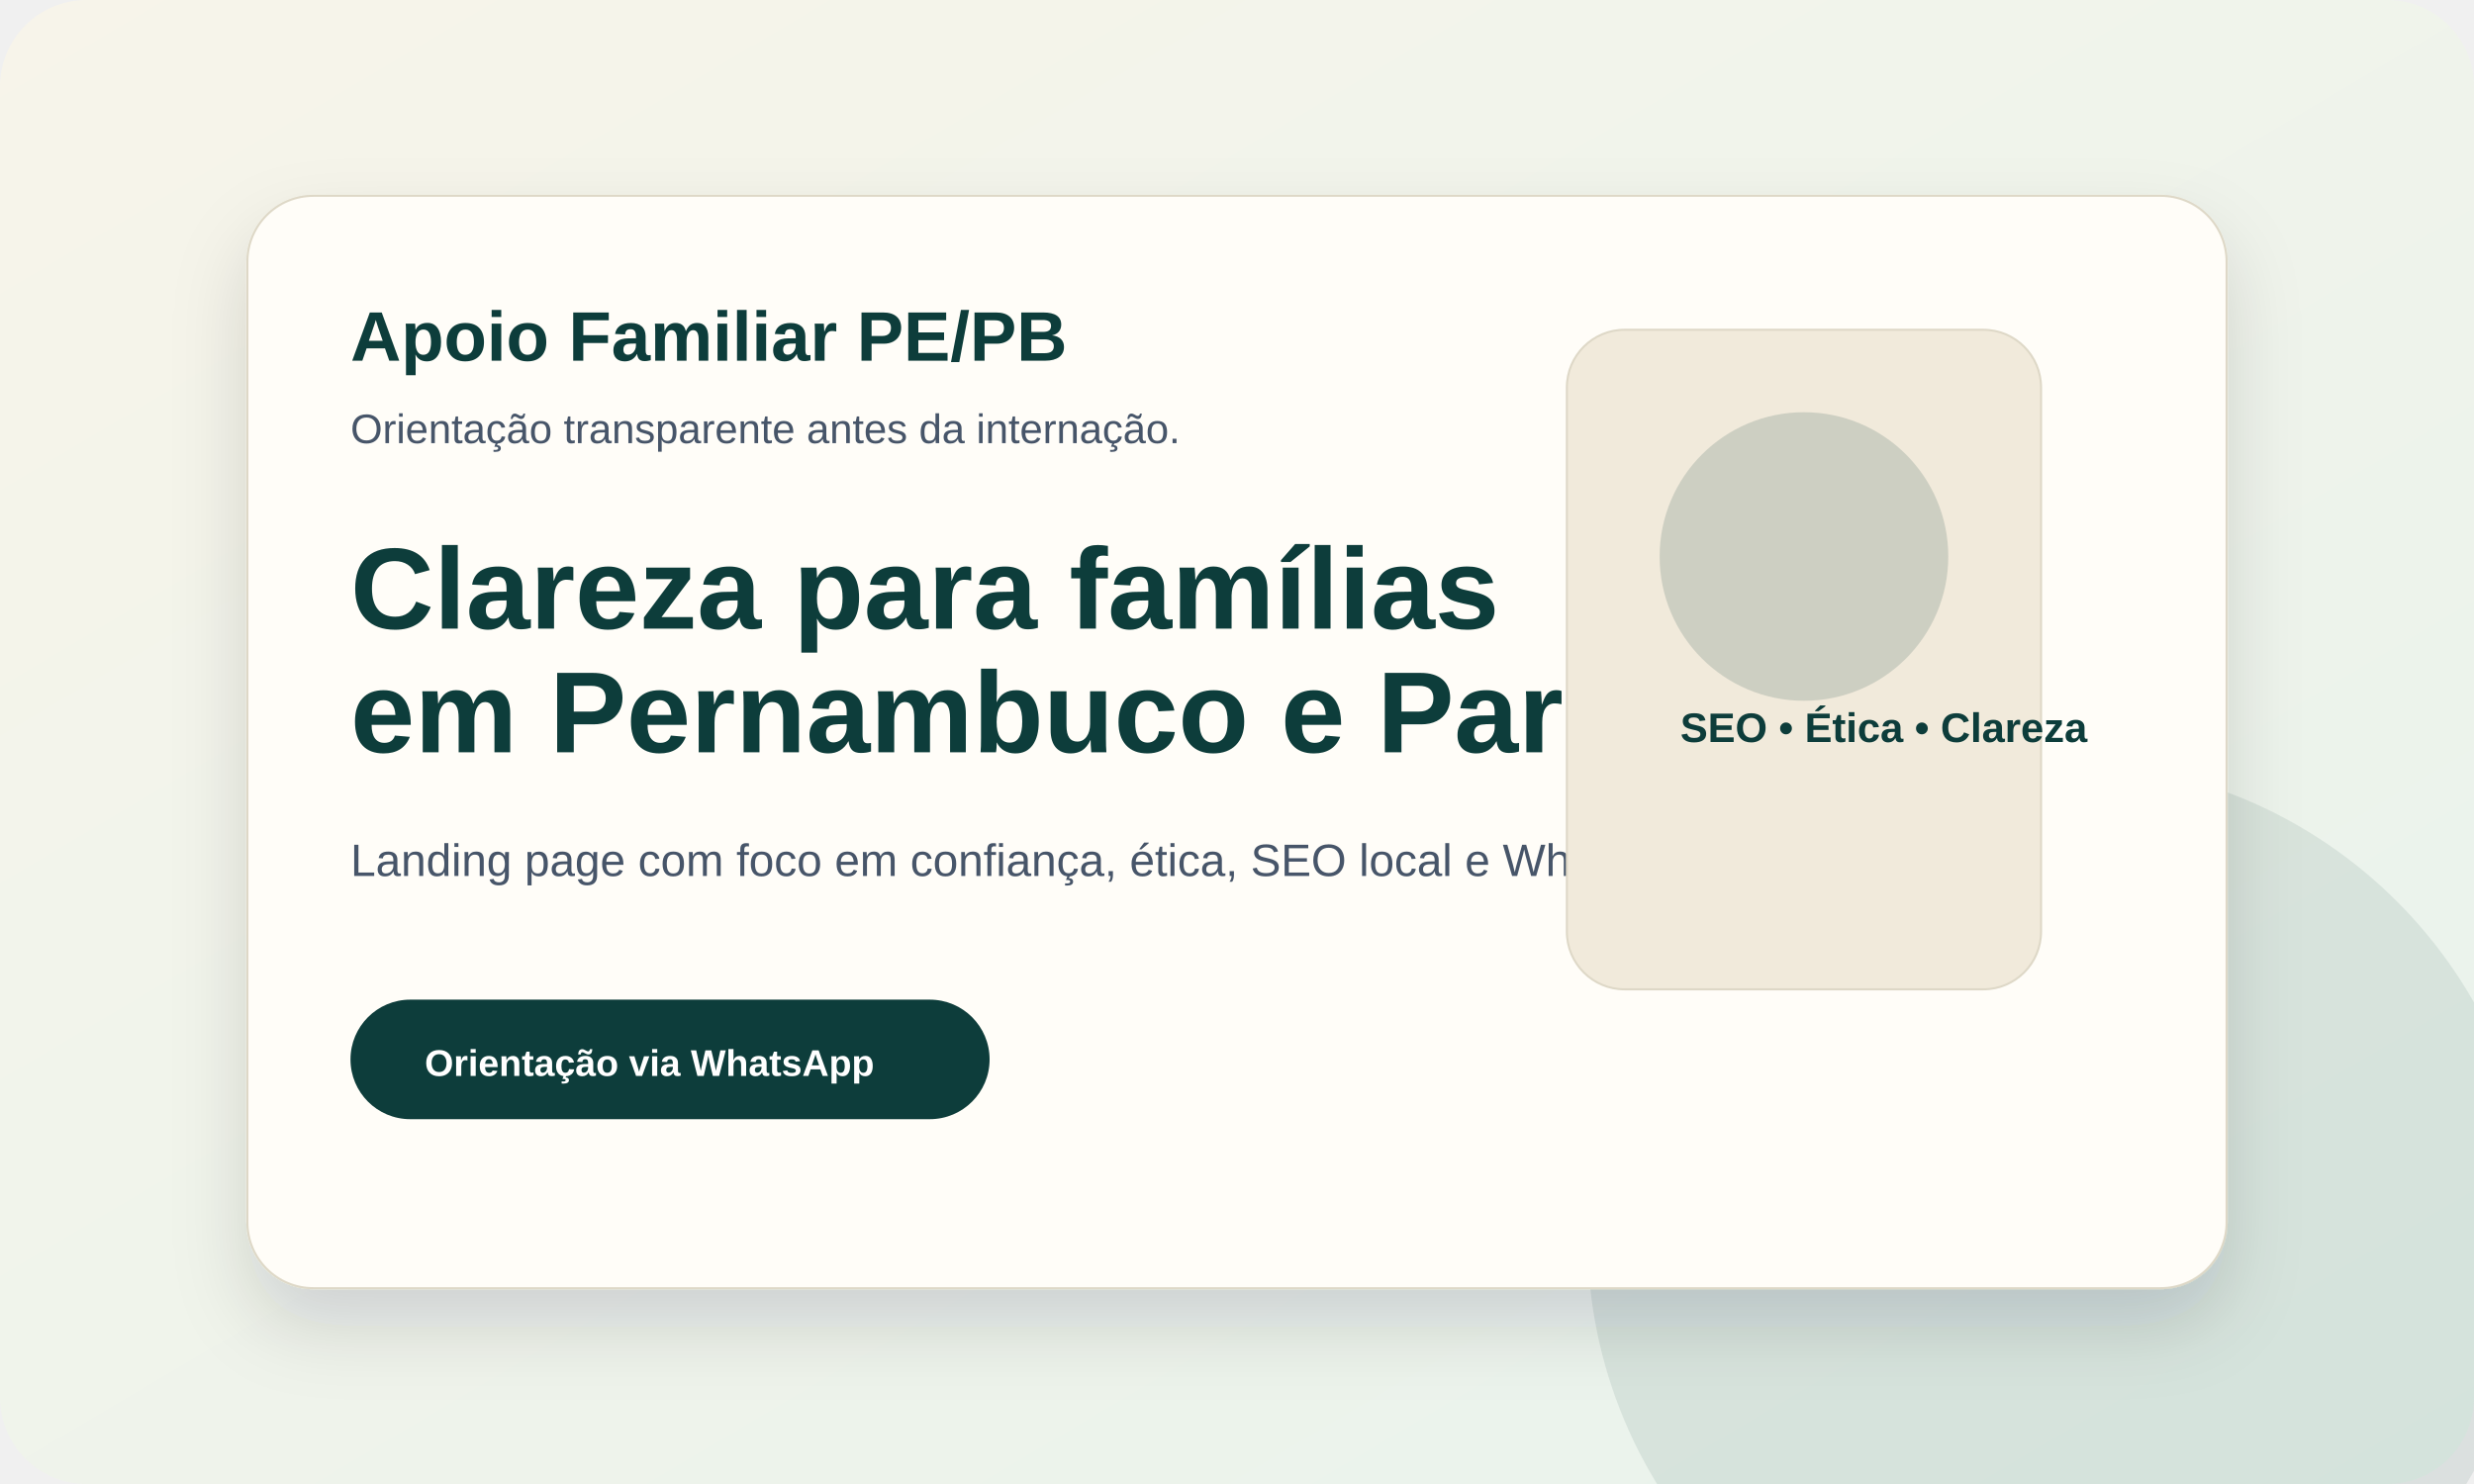
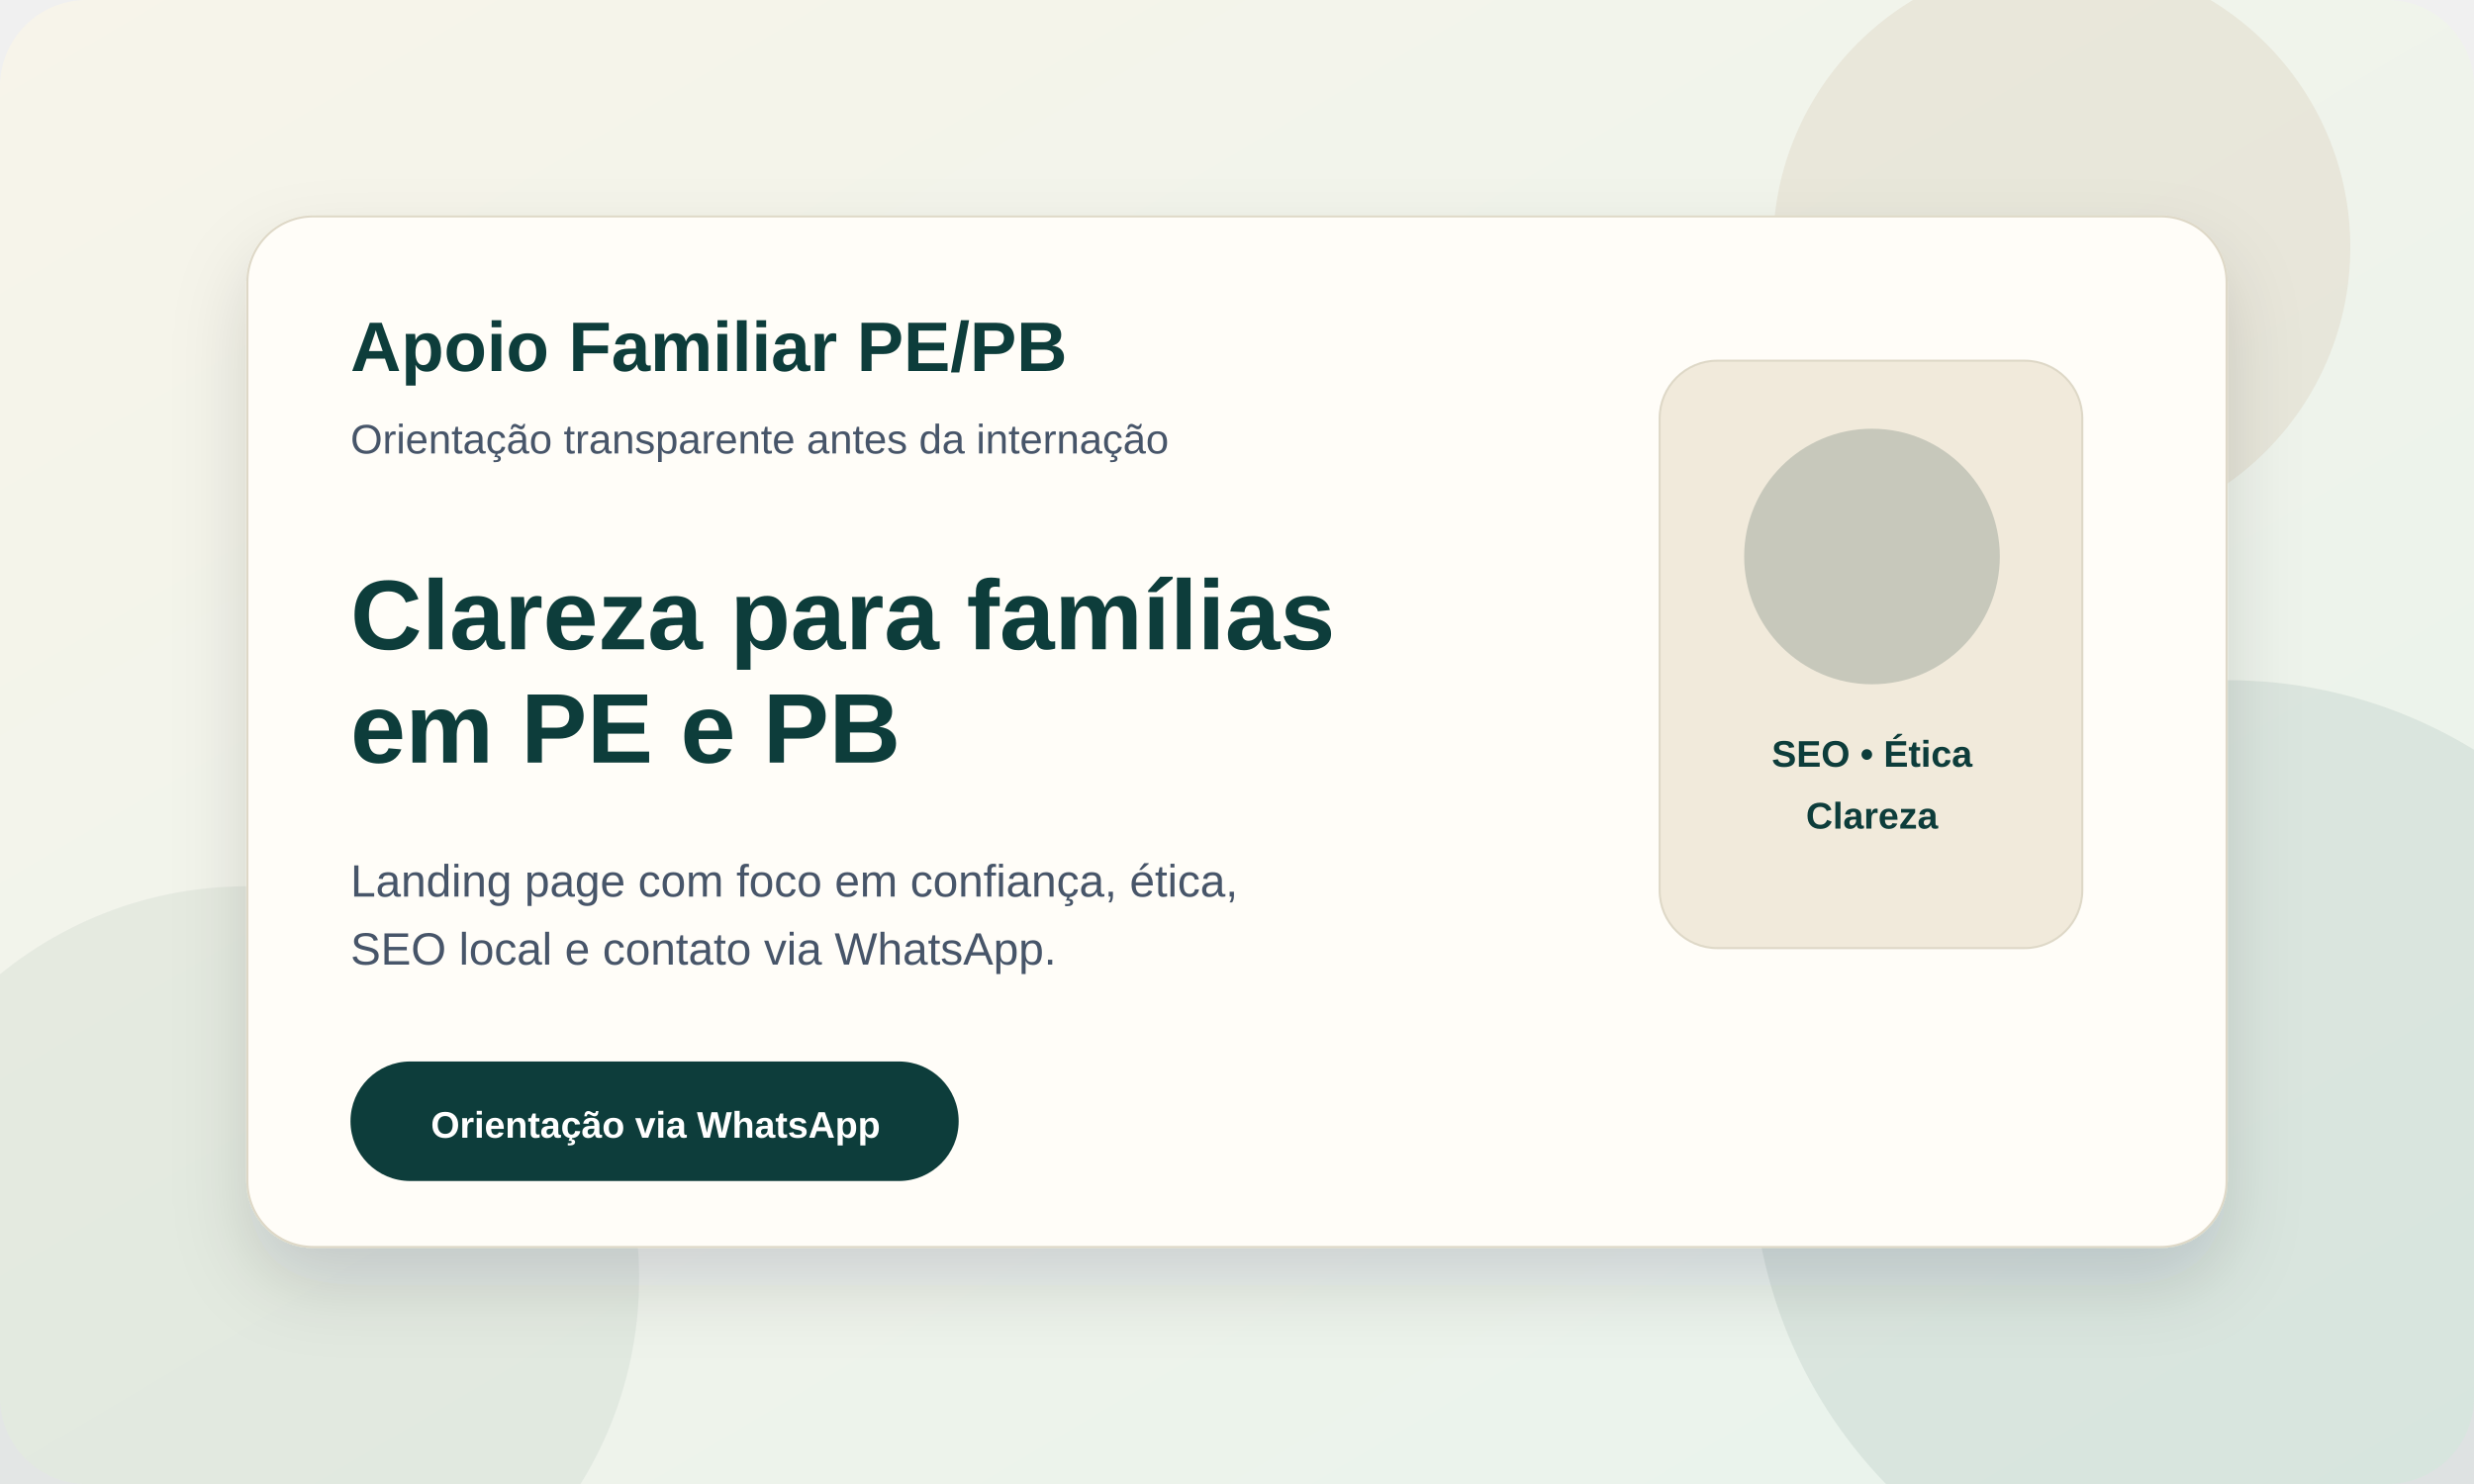
<svg xmlns="http://www.w3.org/2000/svg" width="1200" height="720" viewBox="0 0 1200 720" role="img" aria-label="Capa do projeto Apoio Familiar PE/PB">
  <defs>
    <linearGradient id="bg" x1="0" y1="0" x2="1" y2="1">
      <stop offset="0" stop-color="#f7f4ea" />
      <stop offset="1" stop-color="#e8f3ec" />
    </linearGradient>
    <filter id="shadow" x="-20%" y="-20%" width="140%" height="140%">
      <feDropShadow dx="0" dy="18" stdDeviation="18" flood-color="#0f172a" flood-opacity="0.14" />
    </filter>
  </defs>
  <rect width="1200" height="720" rx="42" fill="url(#bg)" />
-   <circle cx="1000" cy="600" r="230" fill="#0f3d3a" opacity="0.09" />
+   <circle cx="120" cy="620" r="190" fill="#0f3d3a" opacity="0.06" />
+   <circle cx="1080" cy="560" r="230" fill="#0f3d3a" opacity="0.08" />
+   <circle cx="1000" cy="120" r="140" fill="#d9cdb9" opacity="0.35" />
  <g filter="url(#shadow)">
-     <rect x="120" y="95" width="960" height="530" rx="32" fill="#fffdf8" stroke="#ded8c7" />
-     <text x="170" y="175" font-family="Arial, sans-serif" font-size="34" font-weight="800" fill="#0f3d3a">Apoio Familiar PE/PB</text>
-     <text x="170" y="215" font-family="Arial, sans-serif" font-size="20" fill="#475569">Orientação transparente antes da internação.</text>
-     <text x="170" y="305" font-family="Arial, sans-serif" font-size="56" font-weight="900" fill="#0f3d3a">Clareza para famílias</text>
-     <text x="170" y="365" font-family="Arial, sans-serif" font-size="56" font-weight="900" fill="#0f3d3a">em Pernambuco e Paraíba</text>
-     <text x="170" y="425" font-family="Arial, sans-serif" font-size="22" fill="#475569">Landing page com foco em confiança, ética, SEO local e WhatsApp.</text>
-     <rect x="170" y="485" width="310" height="58" rx="29" fill="#0f3d3a" />
-     <text x="206" y="522" font-family="Arial" font-size="18" font-weight="800" fill="#ffffff">Orientação via WhatsApp</text>
-     <rect x="760" y="160" width="230" height="320" rx="28" fill="#f1eadb" stroke="#ded8c7" />
-     <circle cx="875" cy="270" r="70" fill="#0f3d3a" opacity="0.16" />
-     <text x="815" y="360" font-family="Arial" font-size="20" font-weight="800" fill="#0f3d3a">SEO • Ética • Clareza</text>
+     <rect x="120" y="105" width="960" height="500" rx="32" fill="#fffdf8" stroke="#ded8c7" />
+     <text x="170" y="180" font-family="Arial, sans-serif" font-size="34" font-weight="800" fill="#0f3d3a">Apoio Familiar PE/PB</text>
+     <text x="170" y="220" font-family="Arial, sans-serif" font-size="20" fill="#475569">Orientação transparente antes da internação</text>
+     <text x="170" y="315" font-family="Arial, sans-serif" font-size="48" font-weight="900" fill="#0f3d3a">Clareza para famílias</text>
+     <text x="170" y="370" font-family="Arial, sans-serif" font-size="48" font-weight="900" fill="#0f3d3a">em PE e PB</text>
+     <text x="170" y="435" font-family="Arial, sans-serif" font-size="22" fill="#475569">Landing page com foco em confiança, ética,</text>
+     <text x="170" y="468" font-family="Arial, sans-serif" font-size="22" fill="#475569">SEO local e contato via WhatsApp.</text>
+     <rect x="170" y="515" width="295" height="58" rx="29" fill="#0f3d3a" />
+     <text x="318" y="552" text-anchor="middle" font-family="Arial, sans-serif" font-size="18" font-weight="800" fill="#ffffff">Orientação via WhatsApp</text>
+     <rect x="805" y="175" width="205" height="285" rx="28" fill="#f1eadb" stroke="#ded8c7" />
+     <circle cx="908" cy="270" r="62" fill="#c7c8bb" />
+     <text x="908" y="372" text-anchor="middle" font-family="Arial, sans-serif" font-size="18" font-weight="900" fill="#0f3d3a">SEO • Ética</text>
+     <text x="908" y="402" text-anchor="middle" font-family="Arial, sans-serif" font-size="18" font-weight="900" fill="#0f3d3a">Clareza</text>
  </g>
</svg>
